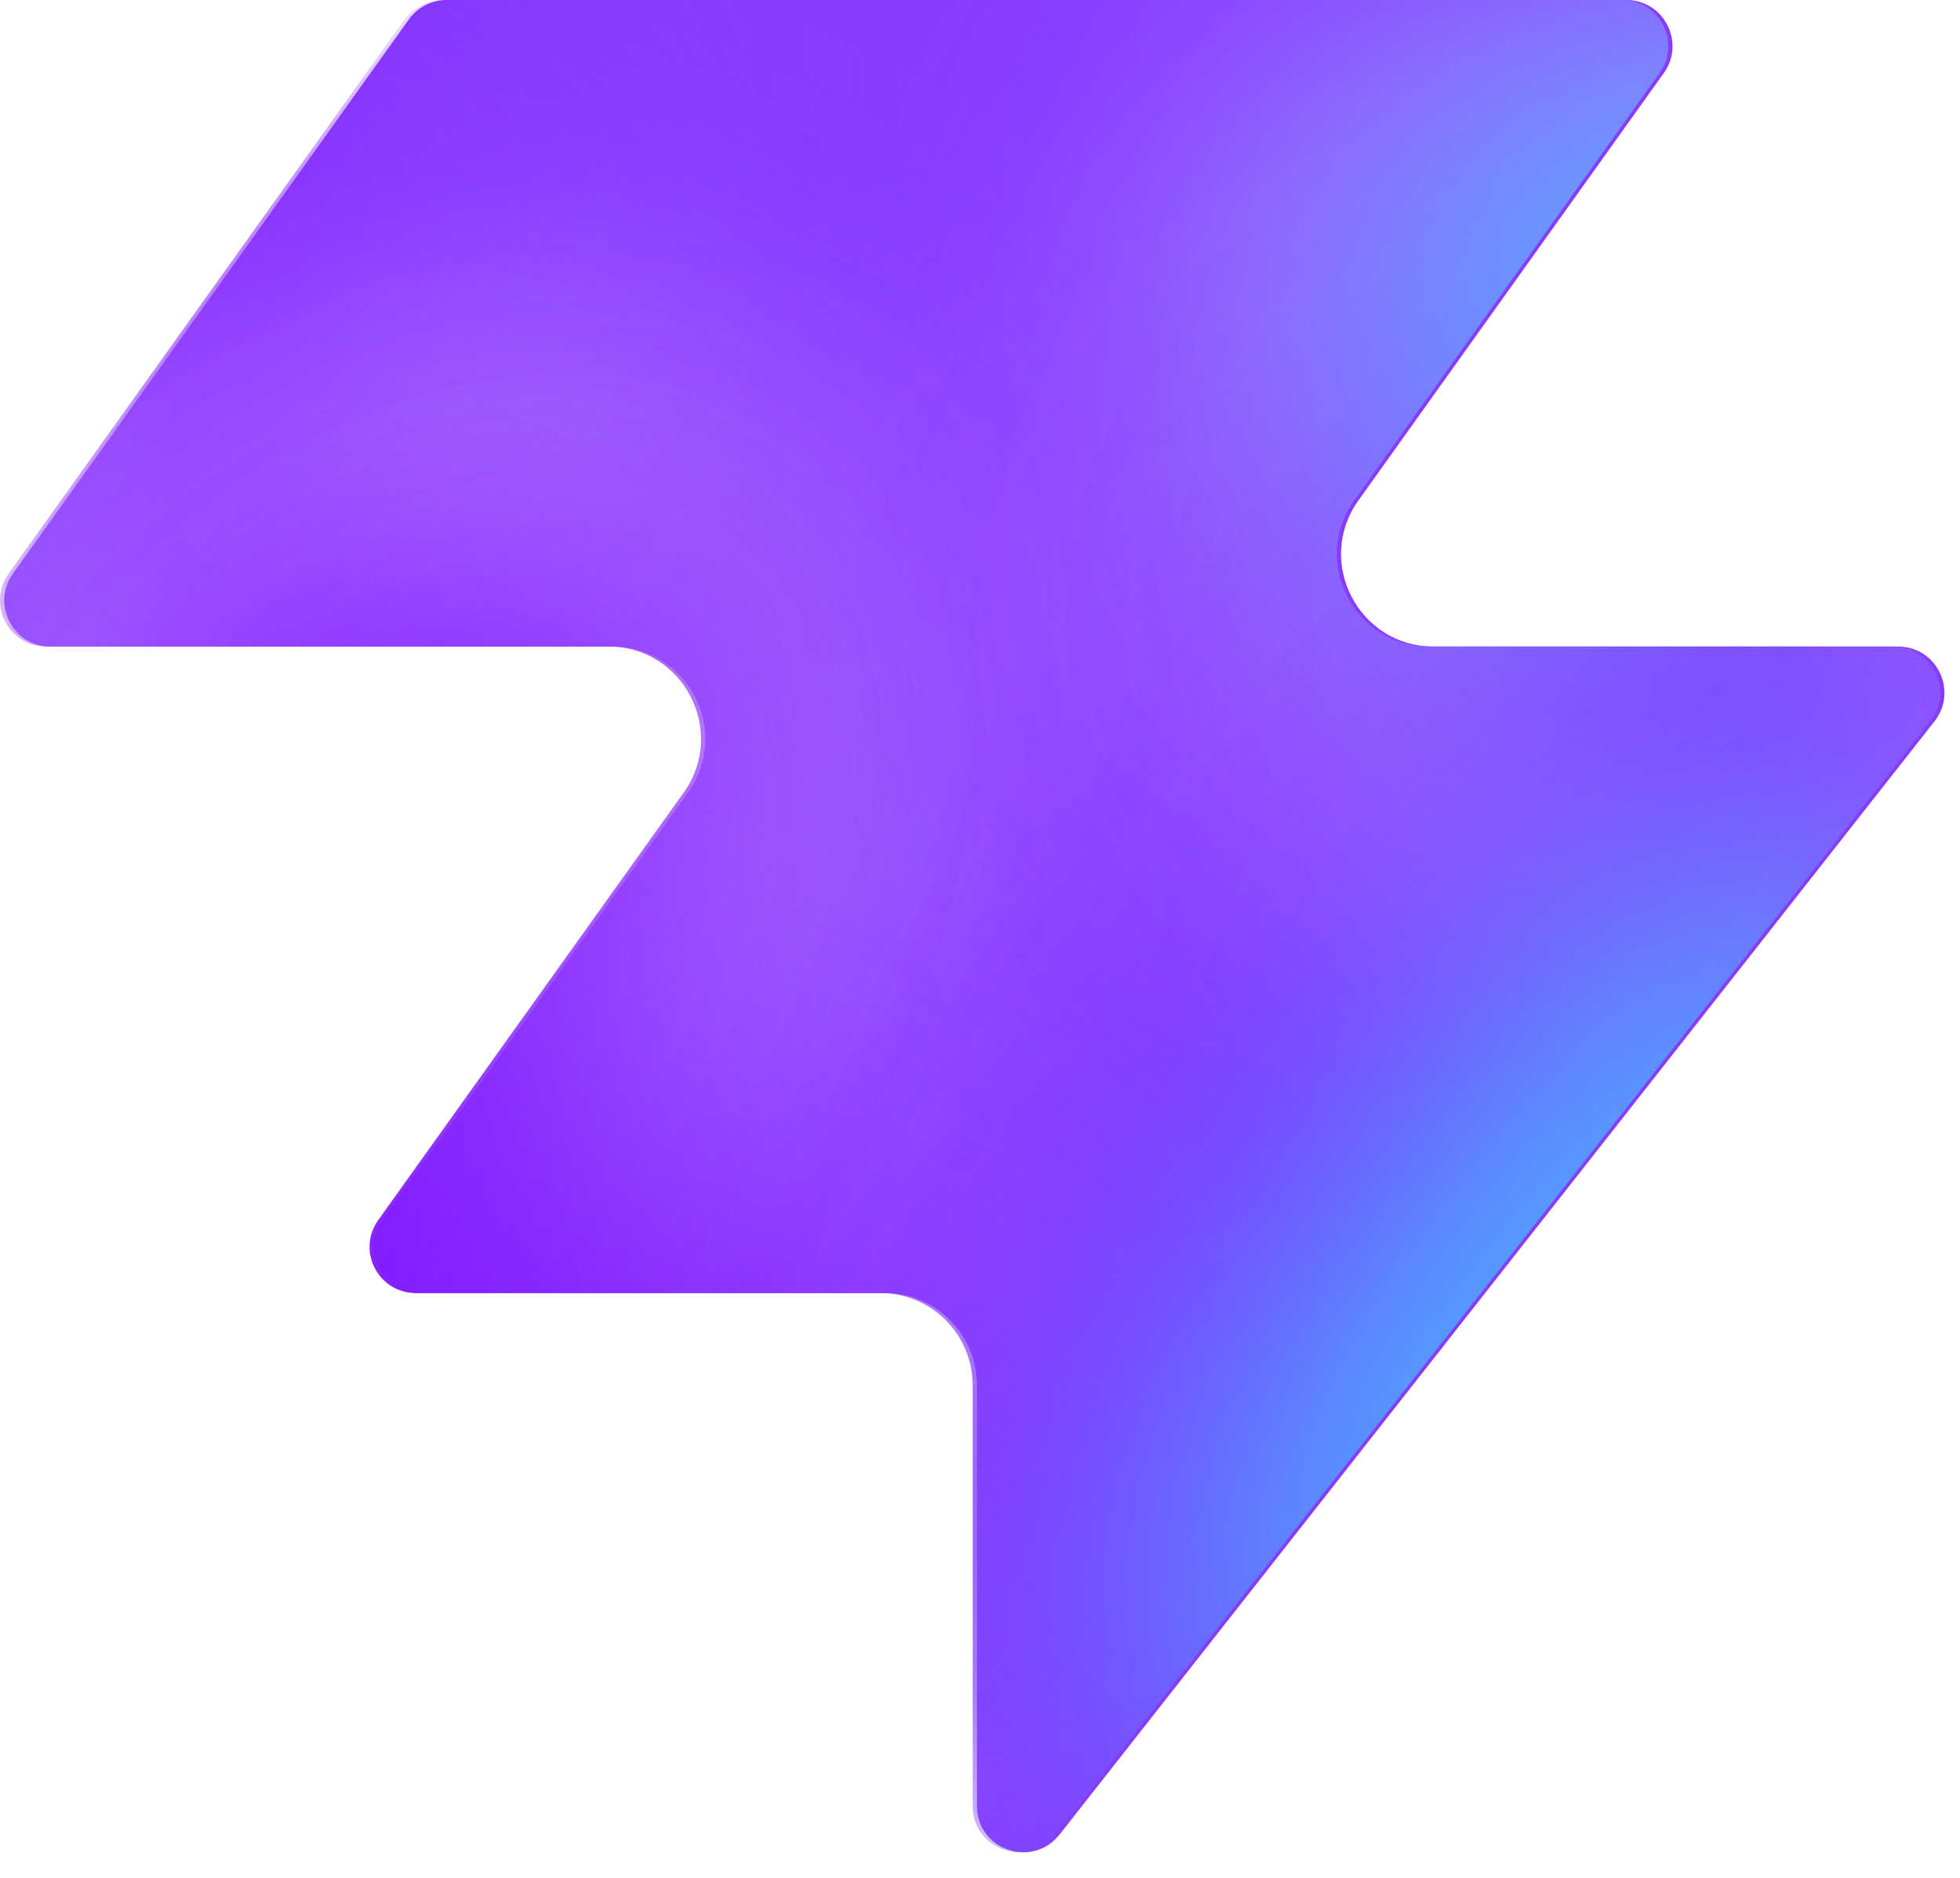
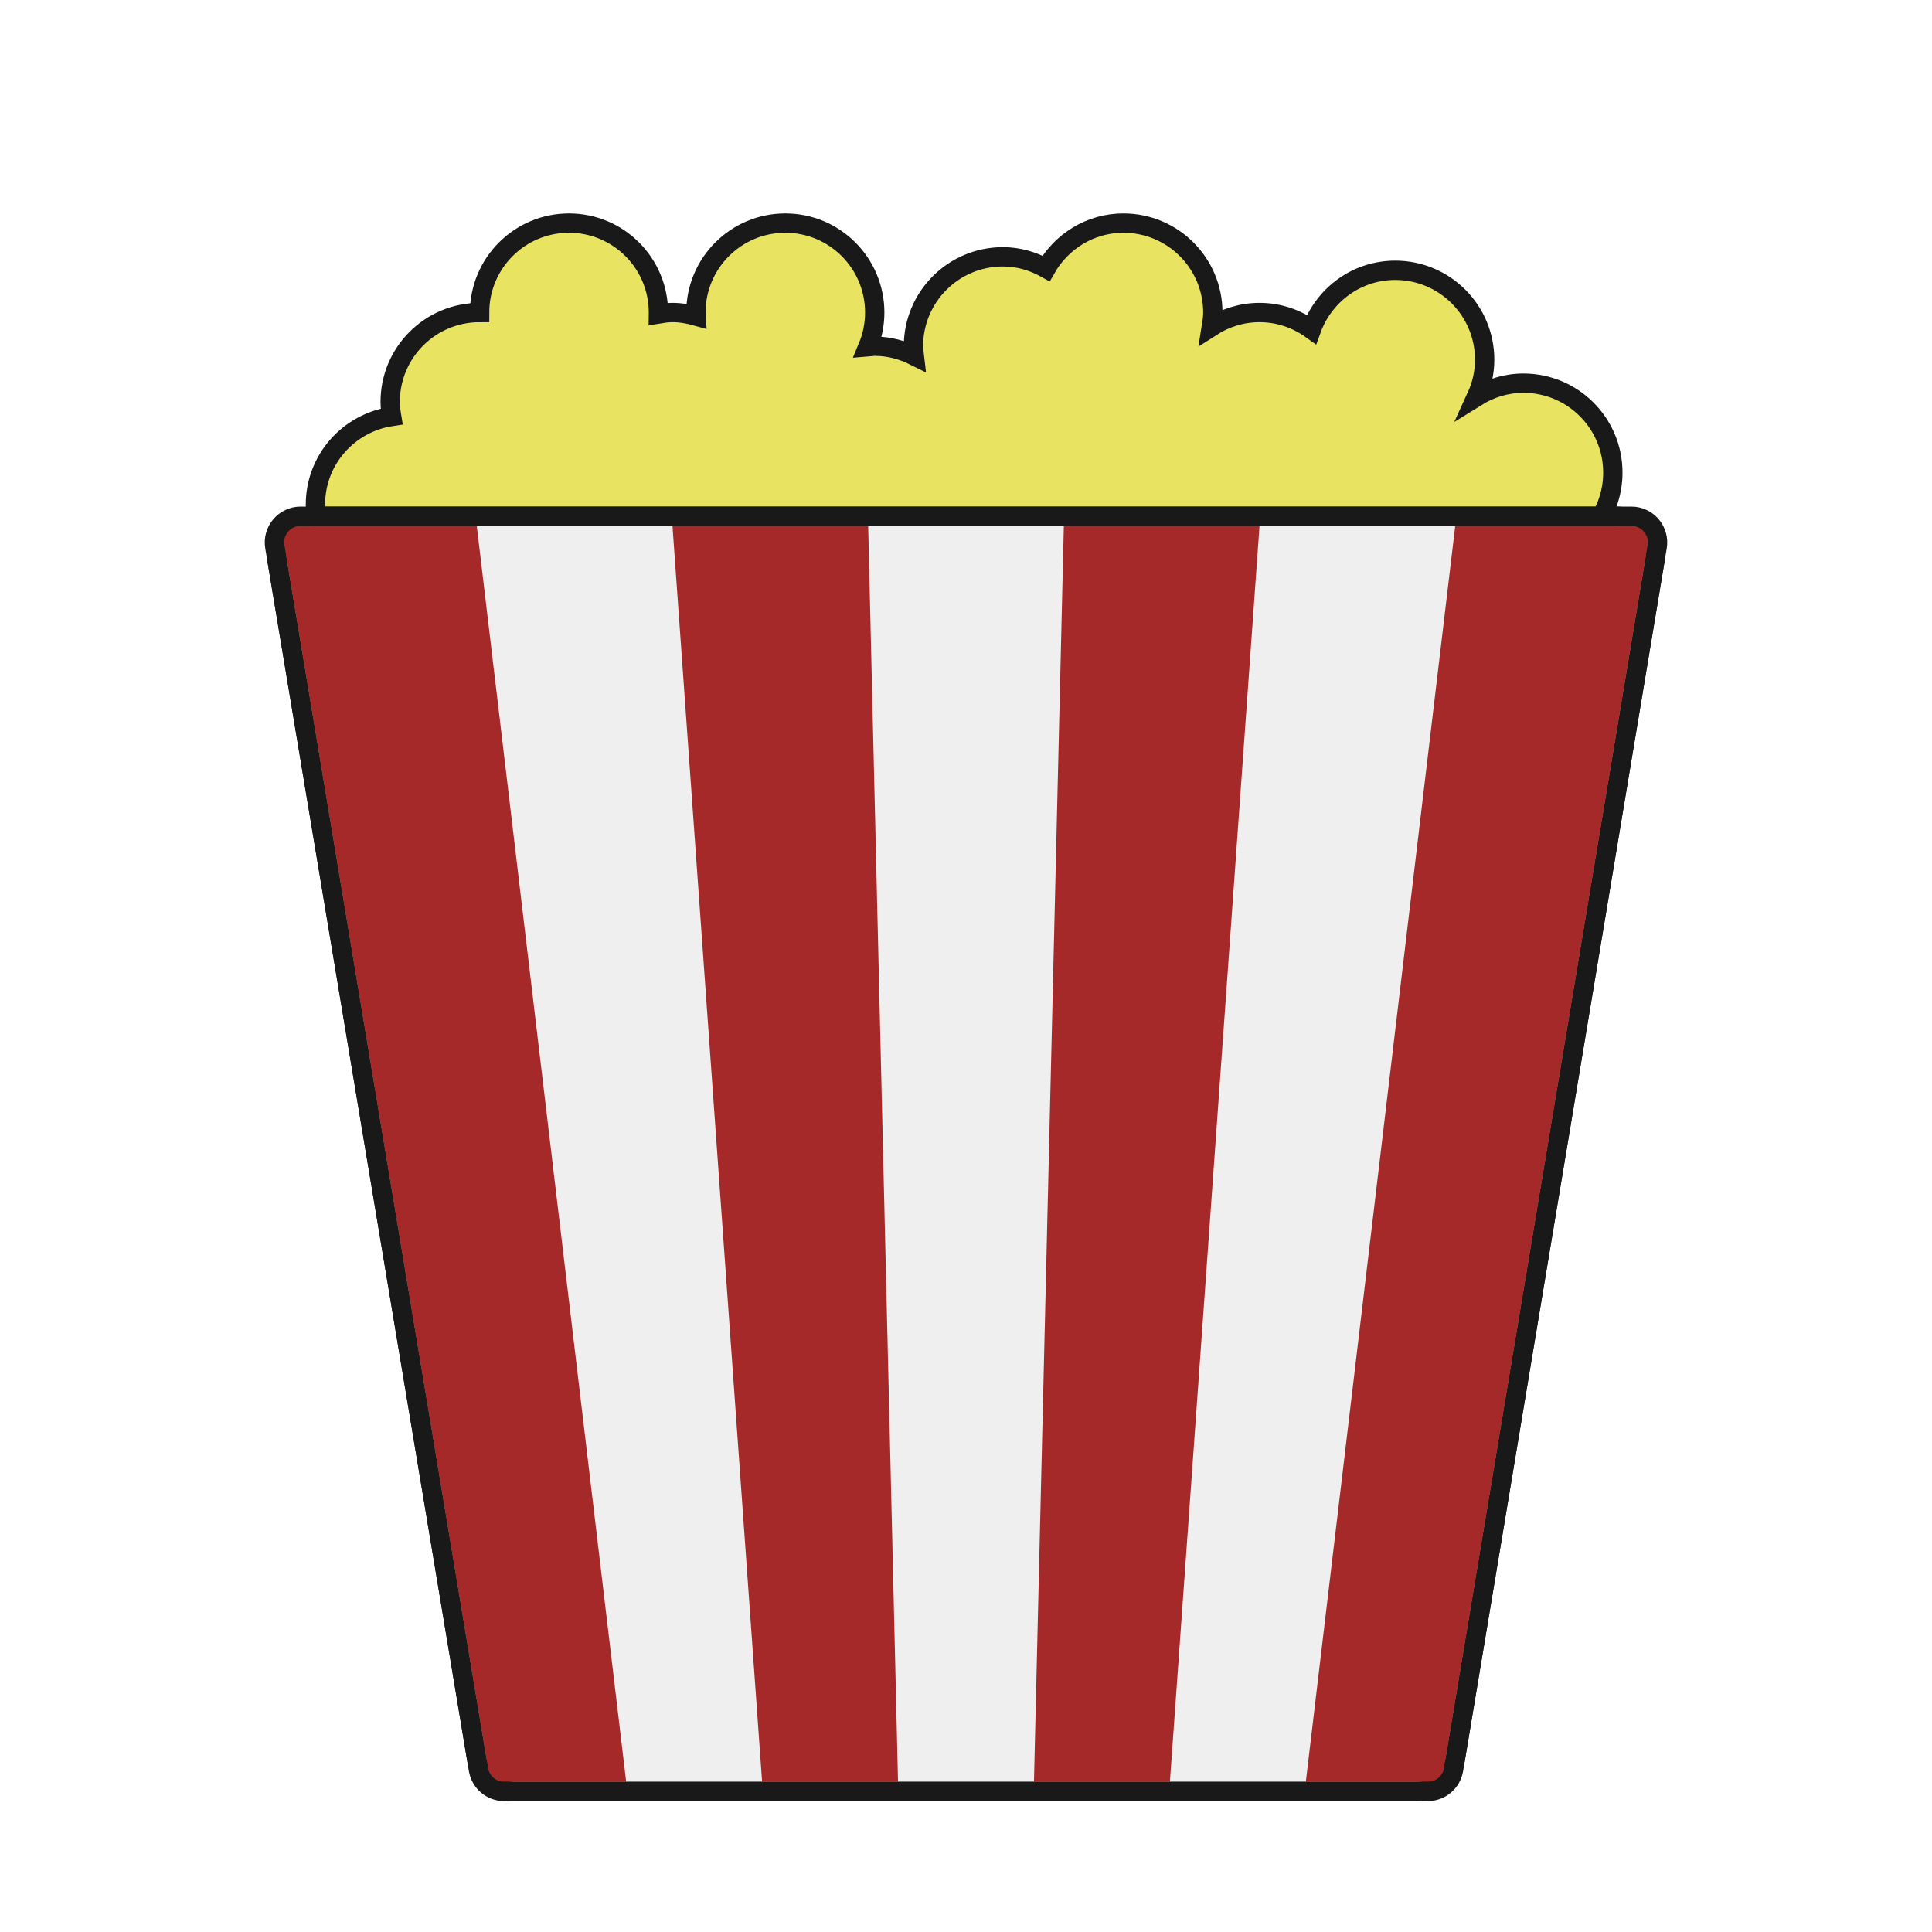
- <svg xmlns="http://www.w3.org/2000/svg" width="48" height="46" fill="none" viewBox="0 0 48 46">
-   <path fill="#863bff" d="M25.946 44.938c-.664.845-2.021.375-2.021-.698V33.937a2.26 2.26 0 0 0-2.262-2.262H10.287c-.92 0-1.456-1.04-.92-1.788l7.48-10.471c1.07-1.497 0-3.578-1.842-3.578H1.237c-.92 0-1.456-1.04-.92-1.788L10.013.474c.214-.297.556-.474.92-.474h28.894c.92 0 1.456 1.04.92 1.788l-7.48 10.471c-1.07 1.498 0 3.579 1.842 3.579h11.377c.943 0 1.473 1.088.89 1.83L25.947 44.94z" style="fill:#863bff;fill:color(display-p3 .525 .23 1);fill-opacity:1" />
-   <mask id="a" width="48" height="46" x="0" y="0" maskUnits="userSpaceOnUse" style="mask-type:alpha">
-     <path fill="#000" d="M25.842 44.938c-.664.844-2.021.375-2.021-.698V33.937a2.26 2.26 0 0 0-2.262-2.262H10.183c-.92 0-1.456-1.04-.92-1.788l7.48-10.471c1.07-1.498 0-3.579-1.842-3.579H1.133c-.92 0-1.456-1.04-.92-1.787L9.91.473c.214-.297.556-.474.92-.474h28.894c.92 0 1.456 1.04.92 1.788l-7.48 10.471c-1.07 1.498 0 3.578 1.842 3.578h11.377c.943 0 1.473 1.088.89 1.832L25.843 44.94z" style="fill:#000;fill-opacity:1" />
-   </mask>
-   <g mask="url(#a)">
-     <g filter="url(#b)">
-       <ellipse cx="5.508" cy="14.704" fill="#ede6ff" rx="5.508" ry="14.704" style="fill:#ede6ff;fill:color(display-p3 .927 .903 1);fill-opacity:1" transform="matrix(.00324 1 1 -.00324 -4.47 31.516)" />
+ <svg xmlns="http://www.w3.org/2000/svg" enable-background="new 0 0 100 100" version="1.1" viewBox="0 0 100 100" xml:space="preserve">
+   <g id="Layer_8">
+     <path d="M83.48,24.461c0-2.556-2.072-4.628-4.628-4.628   c-0.896,0-1.725,0.266-2.434,0.707c0.269-0.587,0.428-1.233,0.428-1.921c0-2.556-2.072-4.628-4.628-4.628   c-2.002,0-3.691,1.278-4.336,3.058c-0.759-0.544-1.683-0.873-2.688-0.873c-0.92,0-1.773,0.276-2.493,0.739   c0.039-0.242,0.075-0.486,0.075-0.739c0-2.556-2.072-4.628-4.628-4.628c-1.721,0-3.206,0.951-4.003,2.345   c-0.666-0.371-1.421-0.6-2.237-0.6c-2.556,0-4.628,2.072-4.628,4.628c0,0.172,0.032,0.334,0.051,0.501   c-0.622-0.31-1.313-0.501-2.055-0.501c-0.122,0-0.237,0.027-0.357,0.036c0.229-0.549,0.357-1.15,0.357-1.781   c0-2.556-2.072-4.628-4.628-4.628s-4.628,2.072-4.628,4.628c0,0.064,0.016,0.123,0.019,0.186c-0.394-0.109-0.8-0.186-1.228-0.186   c-0.253,0-0.497,0.035-0.739,0.075c0-0.025,0.008-0.049,0.008-0.075c0-2.556-2.072-4.628-4.628-4.628s-4.628,2.072-4.628,4.628   c-2.556,0-4.628,2.072-4.628,4.628c0,0.258,0.035,0.506,0.076,0.752c-2.23,0.333-3.945,2.237-3.945,4.56   c0,2.2,1.538,4.033,3.595,4.503l-2.296,3.024l29.658,7.284l24.94-4.856l8.834-4.097l-0.45-3.231   C82.289,28.051,83.48,26.397,83.48,24.461z" fill="#E8E462" stroke="#191919" stroke-miterlimit="10" />
+     <g>
+       <path d="M26.663,92.726c-0.991,0-1.829-0.71-1.993-1.688L14.35,29.072c-0.098-0.587,0.066-1.184,0.451-1.638    s0.947-0.714,1.542-0.714h67.313c0.596,0,1.157,0.26,1.542,0.714s0.549,1.051,0.451,1.638L75.33,91.037    c-0.163,0.979-1.001,1.689-1.993,1.689H26.663z" fill="#EFEFEF" />
+       <path d="M83.656,27.22c0.94,0,1.654,0.844,1.5,1.771l-10.32,61.964c-0.122,0.733-0.757,1.271-1.5,1.271H26.663    c-0.743,0-1.378-0.538-1.5-1.271L14.844,28.99c-0.154-0.927,0.56-1.771,1.5-1.771H83.656 M83.656,26.22H16.344    c-0.742,0-1.443,0.325-1.923,0.891c-0.48,0.566-0.685,1.311-0.563,2.044l10.32,61.964c0.203,1.221,1.249,2.107,2.486,2.107h46.673    c1.237,0,2.283-0.886,2.486-2.107l10.32-61.965c0.122-0.732-0.083-1.477-0.563-2.044C85.1,26.544,84.399,26.22,83.656,26.22    L83.656,26.22z" fill="#191919" />
    </g>
-     <g filter="url(#c)">
-       <ellipse cx="10.399" cy="29.851" fill="#ede6ff" rx="10.399" ry="29.851" style="fill:#ede6ff;fill:color(display-p3 .927 .903 1);fill-opacity:1" transform="matrix(.00324 1 1 -.00324 -39.328 7.883)" />
-     </g>
-     <g filter="url(#d)">
-       <ellipse cx="5.508" cy="30.487" fill="#7e14ff" rx="5.508" ry="30.487" style="fill:#7e14ff;fill:color(display-p3 .492 .077 1);fill-opacity:1" transform="rotate(89.814 -25.913 -14.639)scale(1 -1)" />
-     </g>
-     <g filter="url(#e)">
-       <ellipse cx="5.508" cy="30.599" fill="#7e14ff" rx="5.508" ry="30.599" style="fill:#7e14ff;fill:color(display-p3 .492 .077 1);fill-opacity:1" transform="rotate(89.814 -32.644 -3.334)scale(1 -1)" />
-     </g>
-     <g filter="url(#f)">
-       <ellipse cx="5.508" cy="30.599" fill="#7e14ff" rx="5.508" ry="30.599" style="fill:#7e14ff;fill:color(display-p3 .492 .077 1);fill-opacity:1" transform="matrix(.00324 1 1 -.00324 -34.34 30.47)" />
-     </g>
-     <g filter="url(#g)">
-       <ellipse cx="14.072" cy="22.078" fill="#ede6ff" rx="14.072" ry="22.078" style="fill:#ede6ff;fill:color(display-p3 .927 .903 1);fill-opacity:1" transform="rotate(93.35 24.506 48.493)scale(-1 1)" />
-     </g>
-     <g filter="url(#h)">
-       <ellipse cx="3.47" cy="21.501" fill="#7e14ff" rx="3.47" ry="21.501" style="fill:#7e14ff;fill:color(display-p3 .492 .077 1);fill-opacity:1" transform="rotate(89.009 28.708 47.59)scale(-1 1)" />
-     </g>
-     <g filter="url(#i)">
-       <ellipse cx="3.47" cy="21.501" fill="#7e14ff" rx="3.47" ry="21.501" style="fill:#7e14ff;fill:color(display-p3 .492 .077 1);fill-opacity:1" transform="rotate(89.009 28.708 47.59)scale(-1 1)" />
-     </g>
-     <g filter="url(#j)">
-       <ellipse cx=".387" cy="8.972" fill="#7e14ff" rx="4.407" ry="29.108" style="fill:#7e14ff;fill:color(display-p3 .492 .077 1);fill-opacity:1" transform="rotate(39.51 .387 8.972)" />
-     </g>
-     <g filter="url(#k)">
-       <ellipse cx="47.523" cy="-6.092" fill="#7e14ff" rx="4.407" ry="29.108" style="fill:#7e14ff;fill:color(display-p3 .492 .077 1);fill-opacity:1" transform="rotate(37.892 47.523 -6.092)" />
-     </g>
-     <g filter="url(#l)">
-       <ellipse cx="41.412" cy="6.333" fill="#47bfff" rx="5.971" ry="9.665" style="fill:#47bfff;fill:color(display-p3 .28 .748 1);fill-opacity:1" transform="rotate(37.892 41.412 6.333)" />
-     </g>
-     <g filter="url(#m)">
-       <ellipse cx="-1.879" cy="38.332" fill="#7e14ff" rx="4.407" ry="29.108" style="fill:#7e14ff;fill:color(display-p3 .492 .077 1);fill-opacity:1" transform="rotate(37.892 -1.88 38.332)" />
-     </g>
-     <g filter="url(#n)">
-       <ellipse cx="-1.879" cy="38.332" fill="#7e14ff" rx="4.407" ry="29.108" style="fill:#7e14ff;fill:color(display-p3 .492 .077 1);fill-opacity:1" transform="rotate(37.892 -1.88 38.332)" />
-     </g>
-     <g filter="url(#o)">
-       <ellipse cx="35.651" cy="29.907" fill="#7e14ff" rx="4.407" ry="29.108" style="fill:#7e14ff;fill:color(display-p3 .492 .077 1);fill-opacity:1" transform="rotate(37.892 35.651 29.907)" />
-     </g>
-     <g filter="url(#p)">
-       <ellipse cx="38.418" cy="32.4" fill="#47bfff" rx="5.971" ry="15.297" style="fill:#47bfff;fill:color(display-p3 .28 .748 1);fill-opacity:1" transform="rotate(37.892 38.418 32.4)" />
+     <polygon fill="#A52929" points="32.411,92.225 25.375,92.225 14.549,27.22 24.678,27.22  " />
+     <polygon fill="#A52929" points="46.482,92.225 39.446,92.225 34.807,27.22 44.936,27.22  " />
+     <polygon fill="#A52929" points="60.554,92.225 53.518,92.225 55.064,27.22 65.193,27.22  " />
+     <polygon fill="#A52929" points="74.625,92.225 67.589,92.225 75.322,27.22 85.451,27.22  " />
+     <g>
+       <path d="M84.438,27.22c0.531,0,0.934,0.476,0.847,1l-10.54,63.288c-0.069,0.414-0.427,0.718-0.847,0.718H26.103    c-0.42,0-0.778-0.304-0.847-0.718l-10.54-63.288c-0.087-0.523,0.316-1,0.847-1H84.438 M84.438,26.22H15.562    c-0.547,0-1.064,0.24-1.418,0.657c-0.354,0.418-0.505,0.967-0.415,1.507l10.54,63.288c0.15,0.9,0.921,1.553,1.833,1.553h47.795    c0.912,0,1.684-0.653,1.833-1.553l10.54-63.288c0.09-0.54-0.061-1.089-0.415-1.507C85.502,26.459,84.985,26.22,84.438,26.22    L84.438,26.22z" fill="#191919" />
    </g>
  </g>
-   <defs>
-     <filter id="b" width="60.045" height="41.654" x="-19.77" y="16.149" color-interpolation-filters="sRGB" filterUnits="userSpaceOnUse">
-       <feFlood flood-opacity="0" result="BackgroundImageFix" />
-       <feBlend in="SourceGraphic" in2="BackgroundImageFix" result="shape" />
-       <feGaussianBlur result="effect1_foregroundBlur_2002_17158" stdDeviation="7.659" />
-     </filter>
-     <filter id="c" width="90.34" height="51.437" x="-54.613" y="-7.533" color-interpolation-filters="sRGB" filterUnits="userSpaceOnUse">
-       <feFlood flood-opacity="0" result="BackgroundImageFix" />
-       <feBlend in="SourceGraphic" in2="BackgroundImageFix" result="shape" />
-       <feGaussianBlur result="effect1_foregroundBlur_2002_17158" stdDeviation="7.659" />
-     </filter>
-     <filter id="d" width="79.355" height="29.4" x="-49.64" y="2.03" color-interpolation-filters="sRGB" filterUnits="userSpaceOnUse">
-       <feFlood flood-opacity="0" result="BackgroundImageFix" />
-       <feBlend in="SourceGraphic" in2="BackgroundImageFix" result="shape" />
-       <feGaussianBlur result="effect1_foregroundBlur_2002_17158" stdDeviation="4.596" />
-     </filter>
-     <filter id="e" width="79.579" height="29.4" x="-45.045" y="20.029" color-interpolation-filters="sRGB" filterUnits="userSpaceOnUse">
-       <feFlood flood-opacity="0" result="BackgroundImageFix" />
-       <feBlend in="SourceGraphic" in2="BackgroundImageFix" result="shape" />
-       <feGaussianBlur result="effect1_foregroundBlur_2002_17158" stdDeviation="4.596" />
-     </filter>
-     <filter id="f" width="79.579" height="29.4" x="-43.513" y="21.178" color-interpolation-filters="sRGB" filterUnits="userSpaceOnUse">
-       <feFlood flood-opacity="0" result="BackgroundImageFix" />
-       <feBlend in="SourceGraphic" in2="BackgroundImageFix" result="shape" />
-       <feGaussianBlur result="effect1_foregroundBlur_2002_17158" stdDeviation="4.596" />
-     </filter>
-     <filter id="g" width="74.749" height="58.852" x="15.756" y="-17.901" color-interpolation-filters="sRGB" filterUnits="userSpaceOnUse">
-       <feFlood flood-opacity="0" result="BackgroundImageFix" />
-       <feBlend in="SourceGraphic" in2="BackgroundImageFix" result="shape" />
-       <feGaussianBlur result="effect1_foregroundBlur_2002_17158" stdDeviation="7.659" />
-     </filter>
-     <filter id="h" width="61.377" height="25.362" x="23.548" y="2.284" color-interpolation-filters="sRGB" filterUnits="userSpaceOnUse">
-       <feFlood flood-opacity="0" result="BackgroundImageFix" />
-       <feBlend in="SourceGraphic" in2="BackgroundImageFix" result="shape" />
-       <feGaussianBlur result="effect1_foregroundBlur_2002_17158" stdDeviation="4.596" />
-     </filter>
-     <filter id="i" width="61.377" height="25.362" x="23.548" y="2.284" color-interpolation-filters="sRGB" filterUnits="userSpaceOnUse">
-       <feFlood flood-opacity="0" result="BackgroundImageFix" />
-       <feBlend in="SourceGraphic" in2="BackgroundImageFix" result="shape" />
-       <feGaussianBlur result="effect1_foregroundBlur_2002_17158" stdDeviation="4.596" />
-     </filter>
-     <filter id="j" width="56.045" height="63.649" x="-27.636" y="-22.853" color-interpolation-filters="sRGB" filterUnits="userSpaceOnUse">
-       <feFlood flood-opacity="0" result="BackgroundImageFix" />
-       <feBlend in="SourceGraphic" in2="BackgroundImageFix" result="shape" />
-       <feGaussianBlur result="effect1_foregroundBlur_2002_17158" stdDeviation="4.596" />
-     </filter>
-     <filter id="k" width="54.814" height="64.646" x="20.116" y="-38.415" color-interpolation-filters="sRGB" filterUnits="userSpaceOnUse">
-       <feFlood flood-opacity="0" result="BackgroundImageFix" />
-       <feBlend in="SourceGraphic" in2="BackgroundImageFix" result="shape" />
-       <feGaussianBlur result="effect1_foregroundBlur_2002_17158" stdDeviation="4.596" />
-     </filter>
-     <filter id="l" width="33.541" height="35.313" x="24.641" y="-11.323" color-interpolation-filters="sRGB" filterUnits="userSpaceOnUse">
-       <feFlood flood-opacity="0" result="BackgroundImageFix" />
-       <feBlend in="SourceGraphic" in2="BackgroundImageFix" result="shape" />
-       <feGaussianBlur result="effect1_foregroundBlur_2002_17158" stdDeviation="4.596" />
-     </filter>
-     <filter id="m" width="54.814" height="64.646" x="-29.286" y="6.009" color-interpolation-filters="sRGB" filterUnits="userSpaceOnUse">
-       <feFlood flood-opacity="0" result="BackgroundImageFix" />
-       <feBlend in="SourceGraphic" in2="BackgroundImageFix" result="shape" />
-       <feGaussianBlur result="effect1_foregroundBlur_2002_17158" stdDeviation="4.596" />
-     </filter>
-     <filter id="n" width="54.814" height="64.646" x="-29.286" y="6.009" color-interpolation-filters="sRGB" filterUnits="userSpaceOnUse">
-       <feFlood flood-opacity="0" result="BackgroundImageFix" />
-       <feBlend in="SourceGraphic" in2="BackgroundImageFix" result="shape" />
-       <feGaussianBlur result="effect1_foregroundBlur_2002_17158" stdDeviation="4.596" />
-     </filter>
-     <filter id="o" width="54.814" height="64.646" x="8.244" y="-2.416" color-interpolation-filters="sRGB" filterUnits="userSpaceOnUse">
-       <feFlood flood-opacity="0" result="BackgroundImageFix" />
-       <feBlend in="SourceGraphic" in2="BackgroundImageFix" result="shape" />
-       <feGaussianBlur result="effect1_foregroundBlur_2002_17158" stdDeviation="4.596" />
-     </filter>
-     <filter id="p" width="39.409" height="43.623" x="18.713" y="10.588" color-interpolation-filters="sRGB" filterUnits="userSpaceOnUse">
-       <feFlood flood-opacity="0" result="BackgroundImageFix" />
-       <feBlend in="SourceGraphic" in2="BackgroundImageFix" result="shape" />
-       <feGaussianBlur result="effect1_foregroundBlur_2002_17158" stdDeviation="4.596" />
-     </filter>
-   </defs>
</svg>
